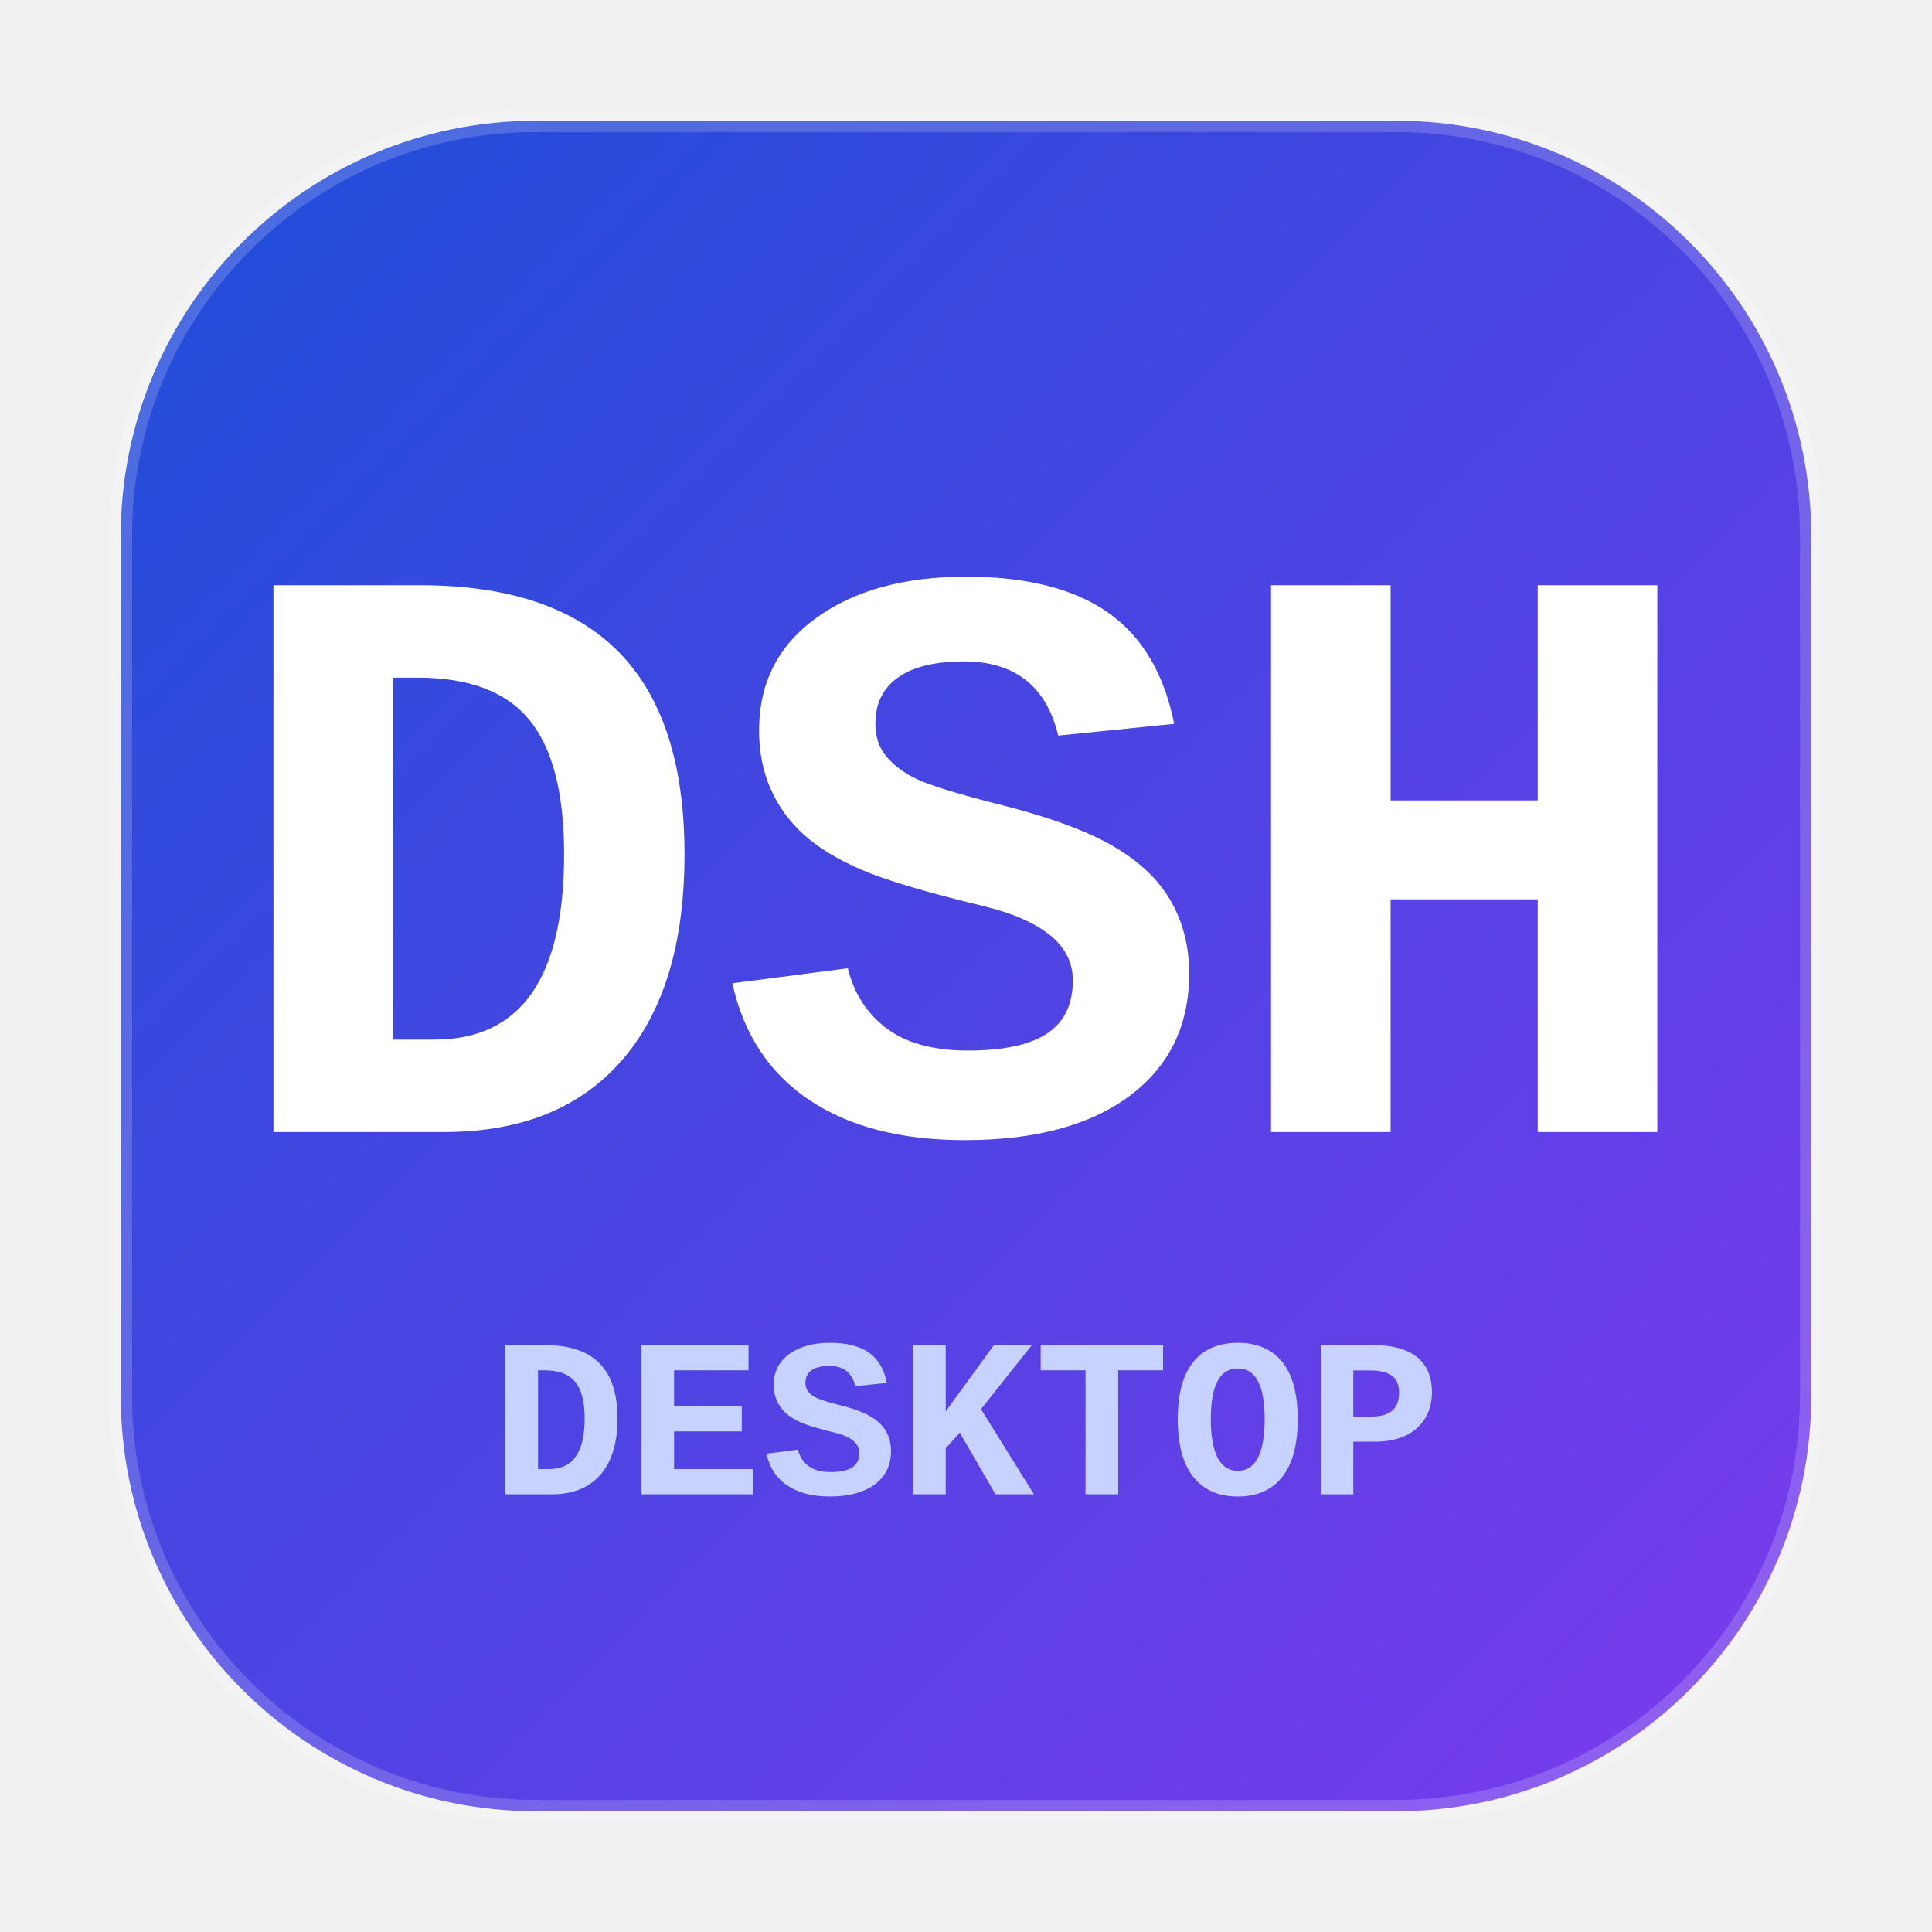
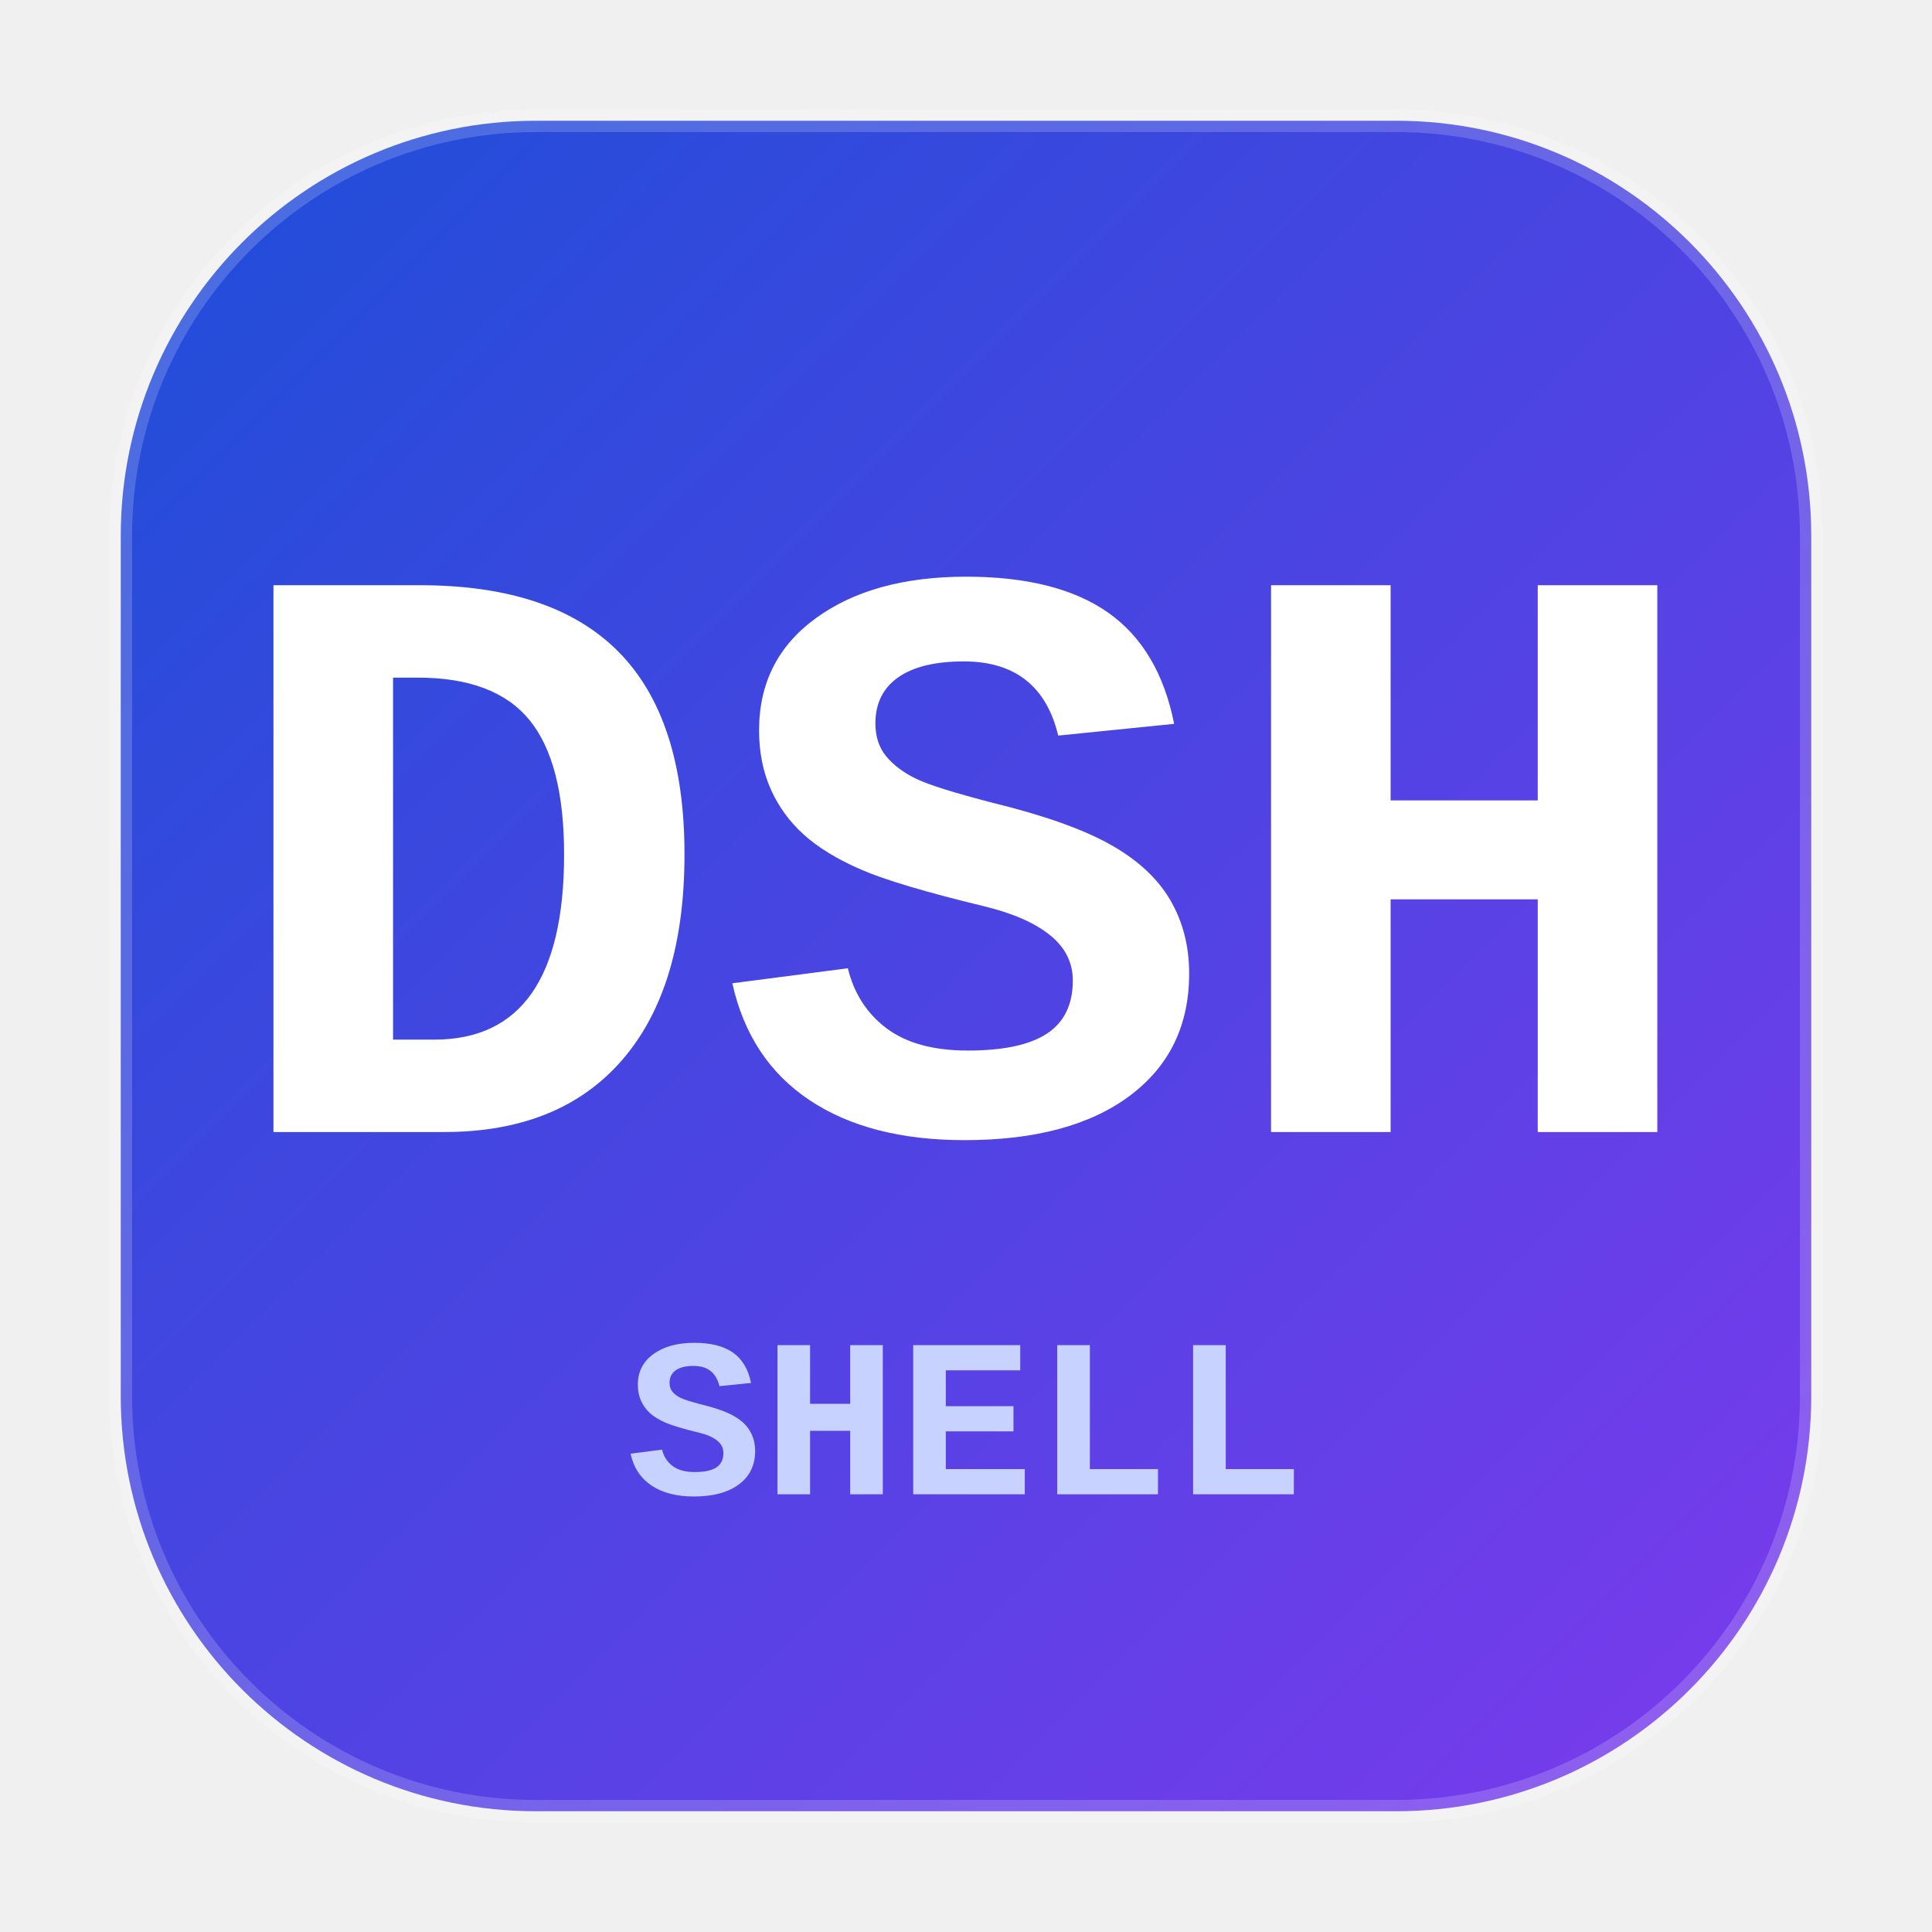
<svg xmlns="http://www.w3.org/2000/svg" width="1024" height="1024" viewBox="0 0 1024 1024">
  <defs>
    <linearGradient id="bg" x1="0" y1="0" x2="1" y2="1">
      <stop offset="0" stop-color="#1d4ed8" />
      <stop offset="1" stop-color="#7c3aed" />
    </linearGradient>
  </defs>
  <rect x="64" y="64" width="896" height="896" rx="220" fill="url(#bg)" />
  <rect x="64" y="64" width="896" height="896" rx="220" fill="none" stroke="#ffffff" stroke-opacity="0.18" stroke-width="12" />
  <text x="512" y="600" font-family="Menlo, Monaco, 'Courier New', monospace" font-size="440" font-weight="700" fill="#ffffff" text-anchor="middle">DSH</text>
-   <text x="512" y="792" font-family="Menlo, Monaco, 'Courier New', monospace" font-size="120" font-weight="600" fill="#c7d2fe" text-anchor="middle">DESKTOP</text>
+   <text x="512" y="792" font-family="Menlo, Monaco, 'Courier New', monospace" font-size="120" font-weight="600" fill="#c7d2fe" text-anchor="middle">SHELL</text>
</svg>
